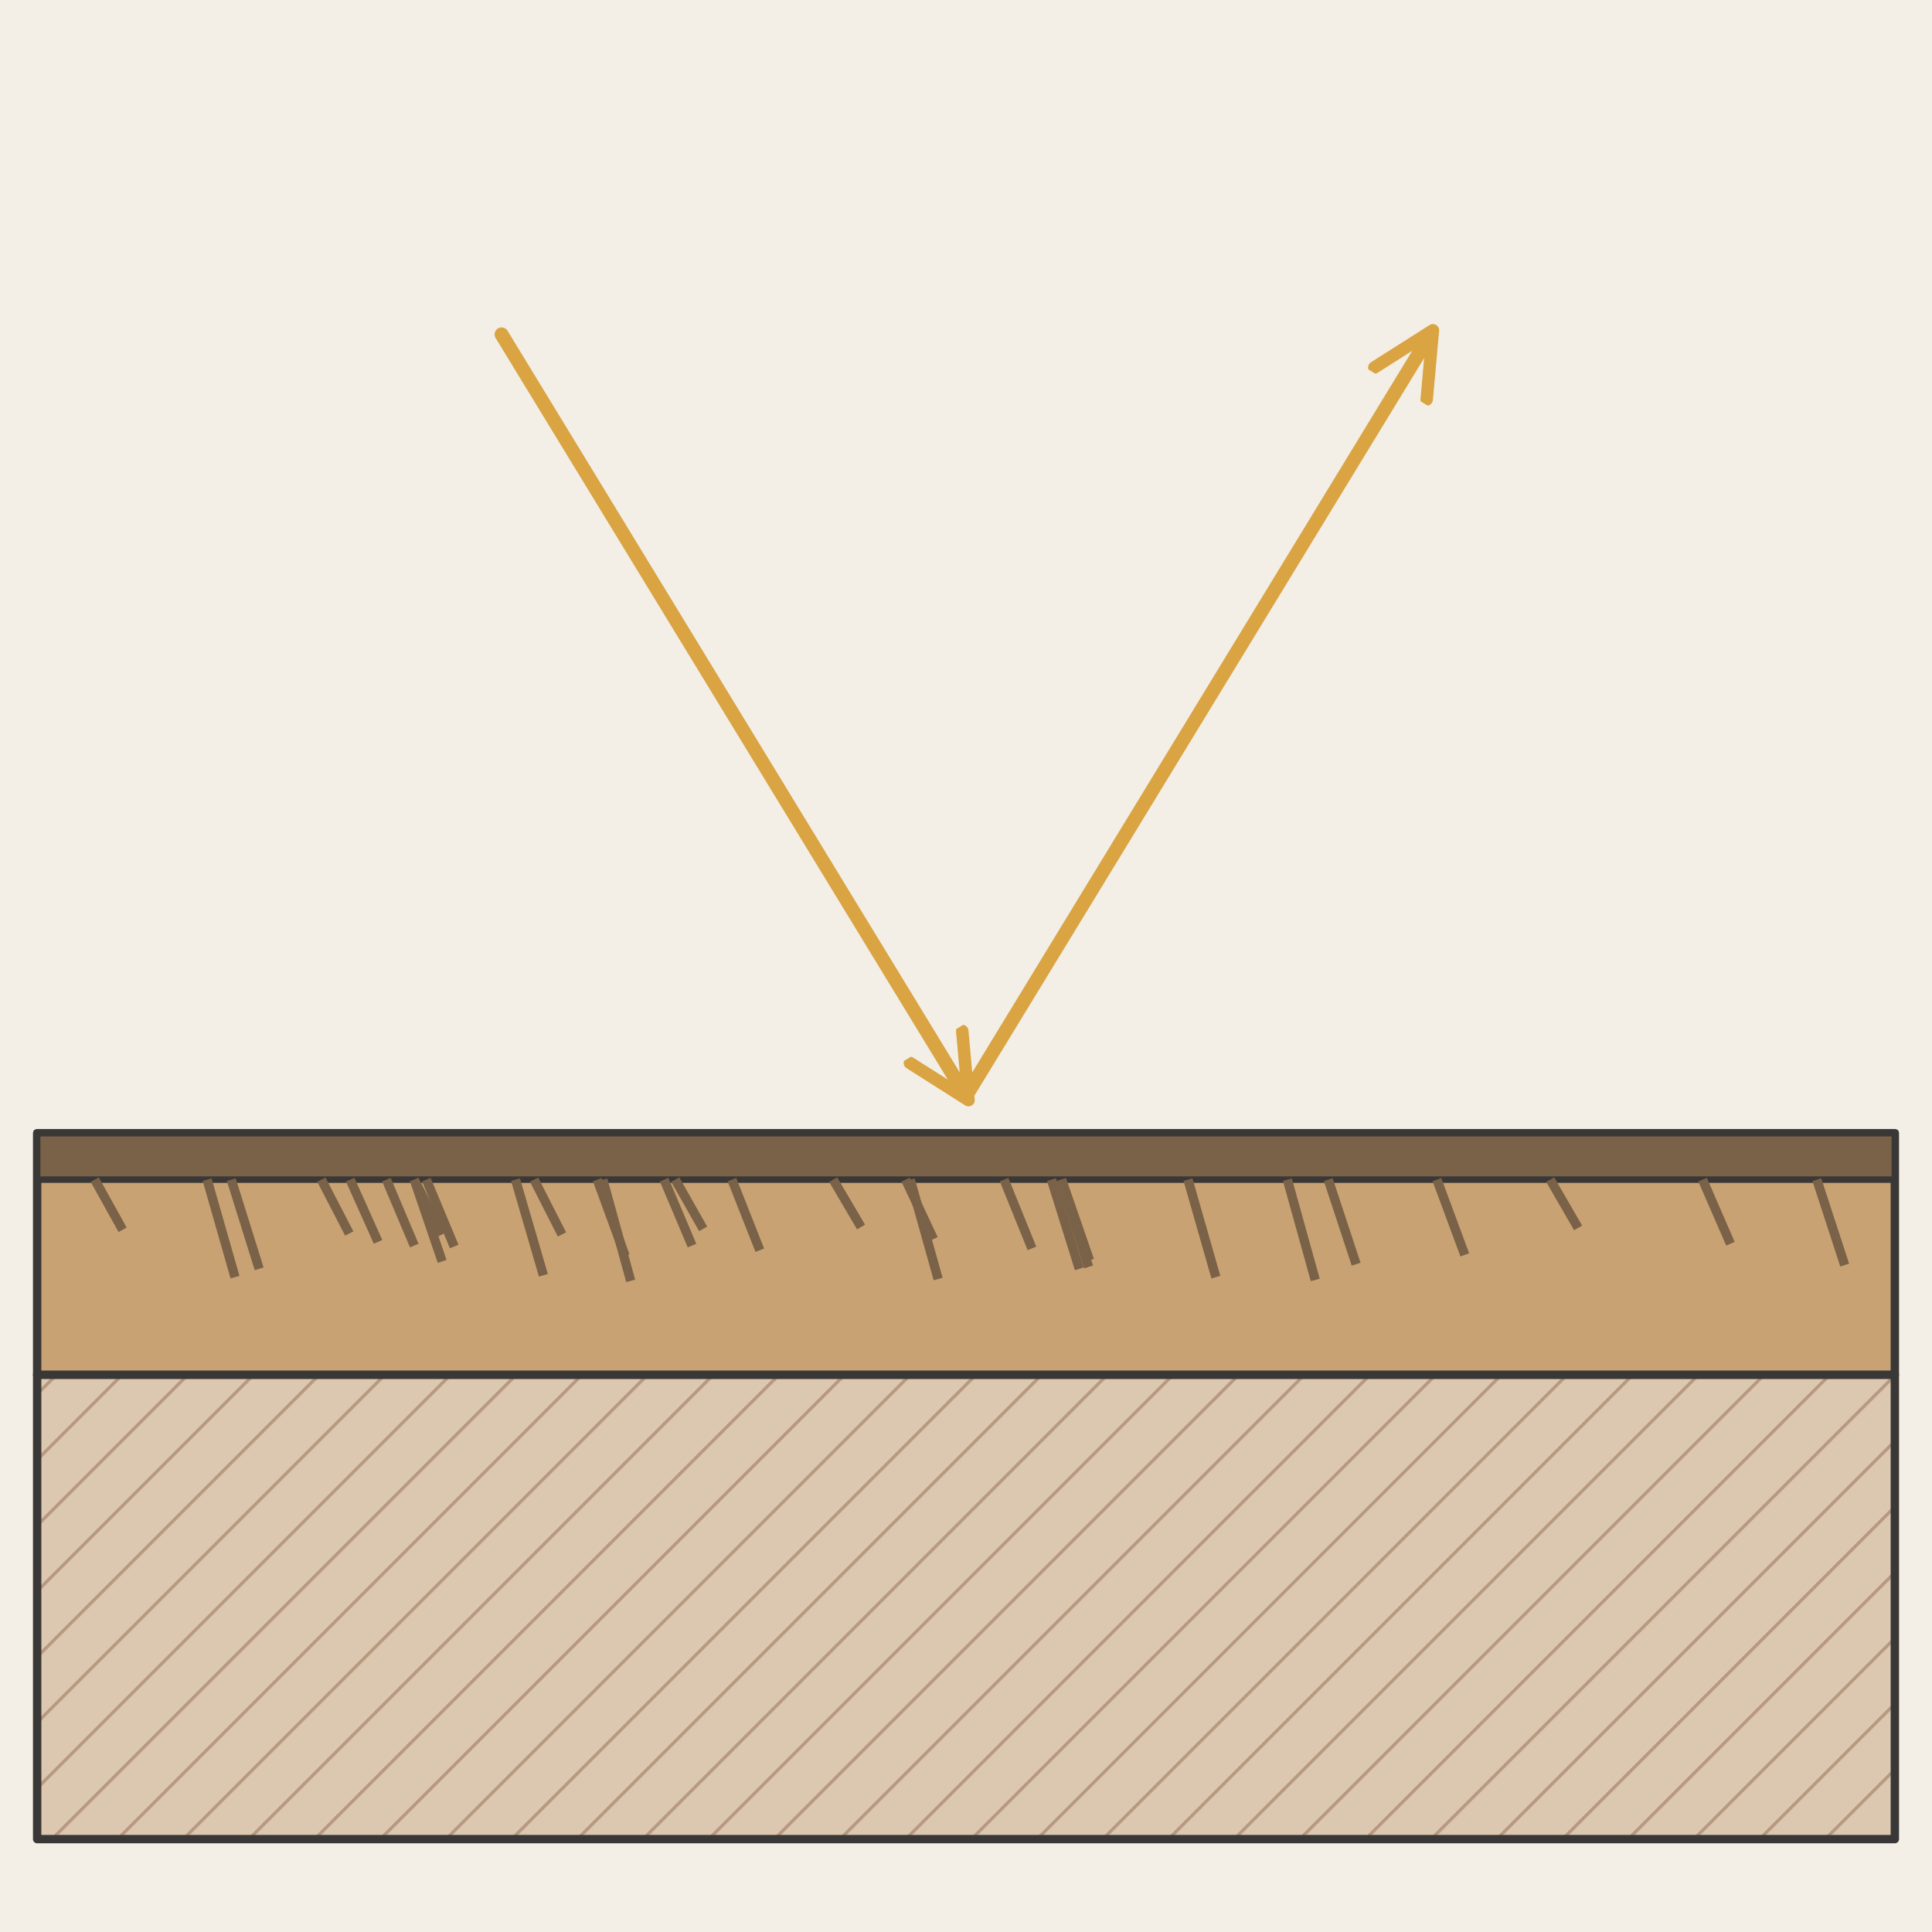
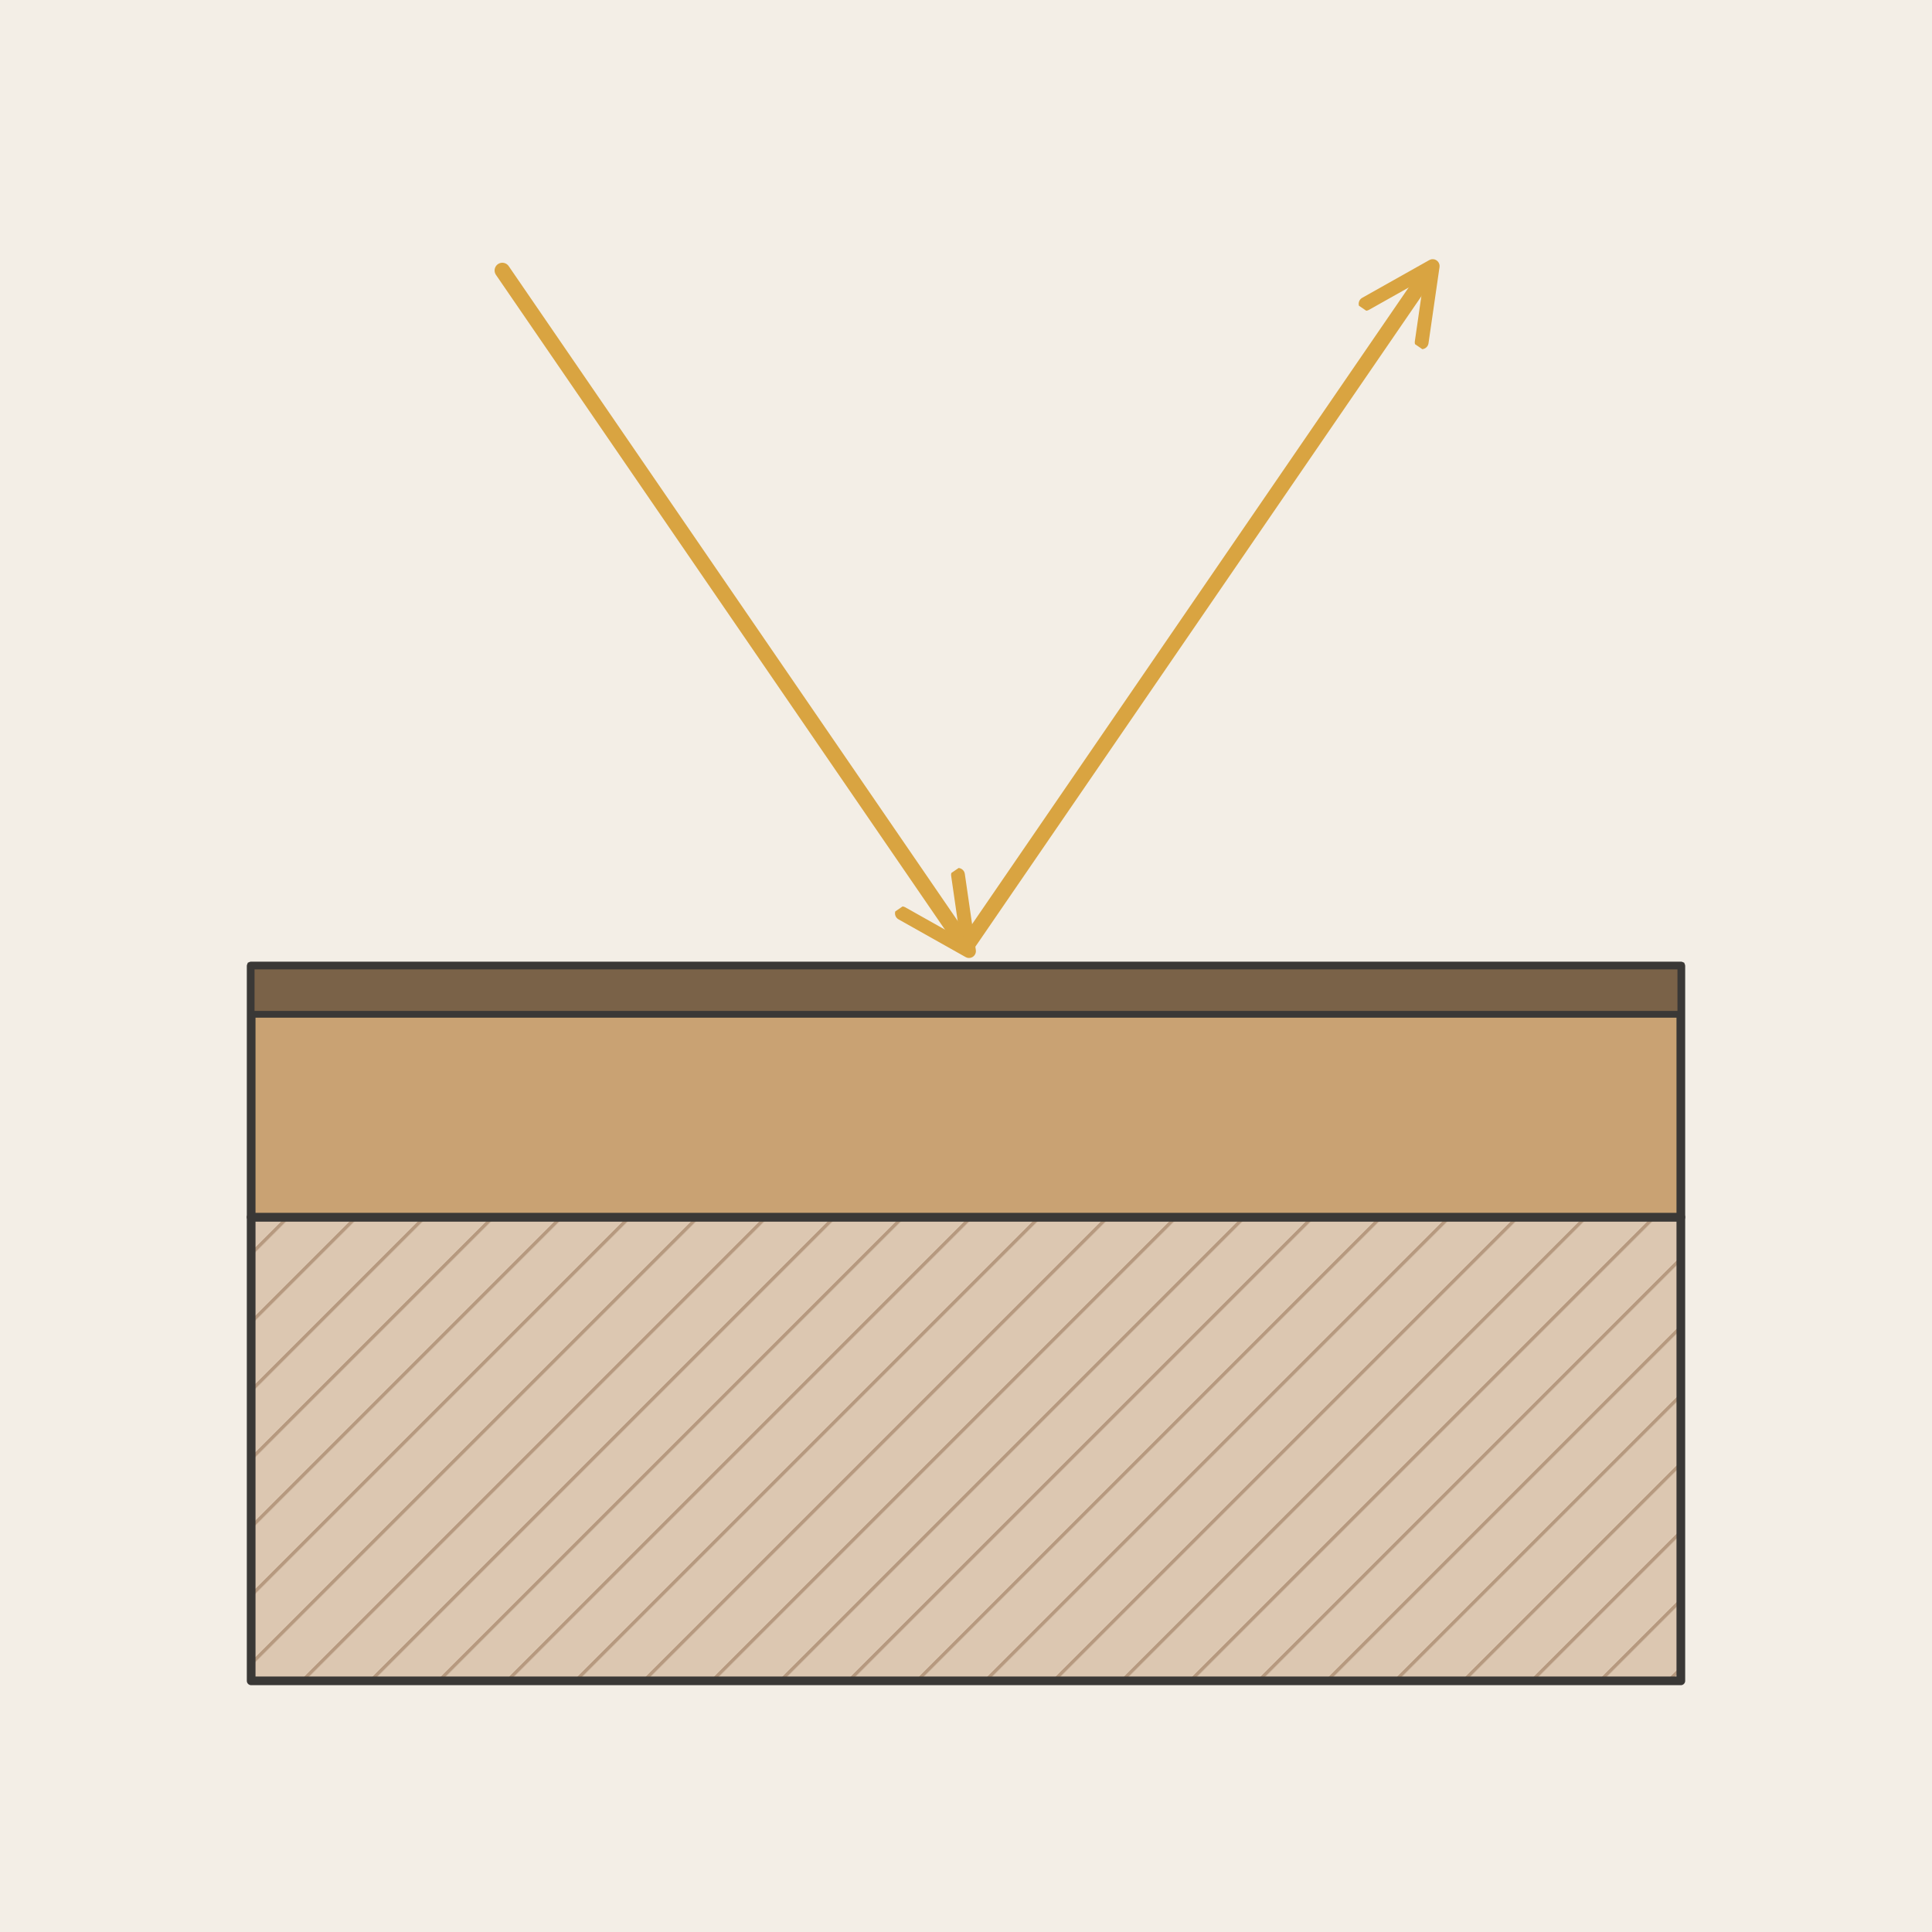
- <svg xmlns="http://www.w3.org/2000/svg" viewBox="16 14 208 208" width="208" height="208">
-   <rect width="240" height="240" fill="#F3EEE6" />
+ <svg xmlns="http://www.w3.org/2000/svg" viewBox="0 0 200 200" width="200" height="200">
+   <rect width="200" height="200" fill="#F3EEE6" />
  <defs>
    <pattern id="h" width="5" height="5" patternUnits="userSpaceOnUse" patternTransform="rotate(45)">
      <rect width="5" height="5" fill="#DCC7B1" />
      <line x1="0" y1="0" x2="0" y2="5" stroke="#B79A80" stroke-width="0.7" />
    </pattern>
    <marker id="a" viewBox="0 0 8 8" refX="6.5" refY="4" markerWidth="5.5" markerHeight="5.5" orient="auto-start-reverse">
      <path d="M0.5,0.8L7,4L0.5,7.2" fill="none" stroke="#B46E4B" stroke-width="1.3" stroke-linecap="round" stroke-linejoin="round" />
    </marker>
    <marker id="aa" viewBox="0 0 8 8" refX="6.5" refY="4" markerWidth="5.5" markerHeight="5.5" orient="auto-start-reverse">
      <path d="M0.5,0.8L7,4L0.5,7.2" fill="none" stroke="#3D5965" stroke-width="1.3" stroke-linecap="round" stroke-linejoin="round" />
    </marker>
    <marker id="al" viewBox="0 0 8 8" refX="6.5" refY="4" markerWidth="5.5" markerHeight="5.5" orient="auto-start-reverse">
      <path d="M0.5,0.8L7,4L0.5,7.2" fill="none" stroke="#D9A441" stroke-width="1.3" stroke-linecap="round" stroke-linejoin="round" />
    </marker>
  </defs>
-   <path d="M20,162L23.3,162L26.7,162L30,162L33.3,162L36.7,162L40,162L43.3,162L46.7,162L50,162L53.3,162L56.7,162L60,162L63.3,162L66.7,162L70,162L73.3,162L76.7,162L80,162L83.3,162L86.7,162L90,162L93.3,162L96.7,162L100,162L103.3,162L106.7,162L110,162L113.3,162L116.7,162L120,162L123.3,162L126.7,162L130,162L133.3,162L136.7,162L140,162L143.3,162L146.7,162L150,162L153.3,162L156.7,162L160,162L163.3,162L166.7,162L170,162L173.3,162L176.7,162L180,162L183.3,162L186.7,162L190,162L193.3,162L196.7,162L200,162L203.3,162L206.7,162L210,162L213.3,162L216.7,162L220,162L220,212L20,212Z" fill="url(#h)" stroke="#3A3836" stroke-width="0.9" stroke-linejoin="round" />
-   <path d="M20,136L23.3,136L26.7,136L30,136L33.3,136L36.7,136L40,136L43.3,136L46.7,136L50,136L53.3,136L56.7,136L60,136L63.3,136L66.7,136L70,136L73.3,136L76.7,136L80,136L83.3,136L86.7,136L90,136L93.3,136L96.7,136L100,136L103.3,136L106.7,136L110,136L113.3,136L116.7,136L120,136L123.3,136L126.7,136L130,136L133.3,136L136.7,136L140,136L143.3,136L146.7,136L150,136L153.3,136L156.7,136L160,136L163.3,136L166.7,136L170,136L173.3,136L176.7,136L180,136L183.3,136L186.7,136L190,136L193.3,136L196.7,136L200,136L203.3,136L206.7,136L210,136L213.3,136L216.7,136L220,136L220,162L216.7,162L213.3,162L210,162L206.7,162L203.3,162L200,162L196.7,162L193.3,162L190,162L186.7,162L183.3,162L180,162L176.7,162L173.3,162L170,162L166.7,162L163.3,162L160,162L156.7,162L153.3,162L150,162L146.7,162L143.3,162L140,162L136.7,162L133.3,162L130,162L126.7,162L123.3,162L120,162L116.7,162L113.3,162L110,162L106.7,162L103.3,162L100,162L96.7,162L93.3,162L90,162L86.7,162L83.3,162L80,162L76.7,162L73.3,162L70,162L66.7,162L63.3,162L60,162L56.7,162L53.3,162L50,162L46.7,162L43.3,162L40,162L36.7,162L33.3,162L30,162L26.7,162L23.3,162L20,162Z" fill="#C9A273" fill-opacity="1" stroke="#3A3836" stroke-width="0.9" stroke-linejoin="round" />
-   <path d="M20,136L220,136L220,141L20,141Z" fill="#7A6248" stroke="#3A3836" stroke-width="0.7" />
-   <path d="M26.2,141L29.2,146.4" stroke="#7A6248" stroke-width="1" />
-   <path d="M211.6,141L214.6,150.2" stroke="#7A6248" stroke-width="1" />
-   <path d="M124.1,141L127.1,148.4" stroke="#7A6248" stroke-width="1" />
-   <path d="M113.5,141L116.5,147.4" stroke="#7A6248" stroke-width="1" />
-   <path d="M130.2,141L133.2,150.4" stroke="#7A6248" stroke-width="1" />
-   <path d="M73.5,141L76.5,146.9" stroke="#7A6248" stroke-width="1" />
-   <path d="M170.7,141L173.7,149.1" stroke="#7A6248" stroke-width="1" />
-   <path d="M61.9,141L64.9,148.2" stroke="#7A6248" stroke-width="1" />
-   <path d="M80.3,141L83.3,149.2" stroke="#7A6248" stroke-width="1" />
-   <path d="M80.9,141L83.9,151.9" stroke="#7A6248" stroke-width="1" />
-   <path d="M71.5,141L74.5,151.3" stroke="#7A6248" stroke-width="1" />
-   <path d="M60.6,141L63.6,146.9" stroke="#7A6248" stroke-width="1" />
-   <path d="M53.7,141L56.7,147.7" stroke="#7A6248" stroke-width="1" />
-   <path d="M129.2,141L132.2,150.6" stroke="#7A6248" stroke-width="1" />
-   <path d="M38.3,141L41.3,151.5" stroke="#7A6248" stroke-width="1" />
-   <path d="M130.3,141L133.3,149.7" stroke="#7A6248" stroke-width="1" />
-   <path d="M154.6,141L157.6,151.8" stroke="#7A6248" stroke-width="1" />
-   <path d="M143.9,141L146.9,151.5" stroke="#7A6248" stroke-width="1" />
-   <path d="M182.9,141L185.9,146.2" stroke="#7A6248" stroke-width="1" />
-   <path d="M57.6,141L60.6,148.1" stroke="#7A6248" stroke-width="1" />
-   <path d="M105.7,141L108.7,146.1" stroke="#7A6248" stroke-width="1" />
-   <path d="M40.9,141L43.9,150.6" stroke="#7A6248" stroke-width="1" />
-   <path d="M94.8,141L97.8,148.6" stroke="#7A6248" stroke-width="1" />
-   <path d="M114,141L117,151.7" stroke="#7A6248" stroke-width="1" />
-   <path d="M159,141L162,150.1" stroke="#7A6248" stroke-width="1" />
-   <path d="M87.5,141L90.5,148.1" stroke="#7A6248" stroke-width="1" />
-   <path d="M50.6,141L53.6,146.8" stroke="#7A6248" stroke-width="1" />
-   <path d="M199.3,141L202.3,147.9" stroke="#7A6248" stroke-width="1" />
-   <path d="M60.6,141L63.6,149.8" stroke="#7A6248" stroke-width="1" />
-   <path d="M88.7,141L91.7,146.3" stroke="#7A6248" stroke-width="1" />
-   <path d="M70,50L120,132" fill="none" stroke="#D9A441" stroke-width="1.5" stroke-linecap="round" marker-end="url(#al)" />
-   <path d="M120,132L170,50" fill="none" stroke="#D9A441" stroke-width="1.5" stroke-linecap="round" marker-end="url(#al)" />
+   <path d="M26,126L174,126L174,174L26,174Z" fill="url(#h)" stroke="#3A3836" stroke-width="0.9" stroke-linejoin="round" />
+   <path d="M26,100L174,100L174,126L26,126Z" fill="#C9A273" fill-opacity="1" stroke="#3A3836" stroke-width="0.9" stroke-linejoin="round" />
+   <path d="M26,100L174,100L174,105L26,105Z" fill="#7A6248" stroke="#3A3836" stroke-width="0.7" />
+   <path d="M52,28L100,98" fill="none" stroke="#D9A441" stroke-width="1.6" stroke-linecap="round" marker-end="url(#al)" />
+   <path d="M100,98L148,28" fill="none" stroke="#D9A441" stroke-width="1.6" stroke-linecap="round" marker-end="url(#al)" />
</svg>
